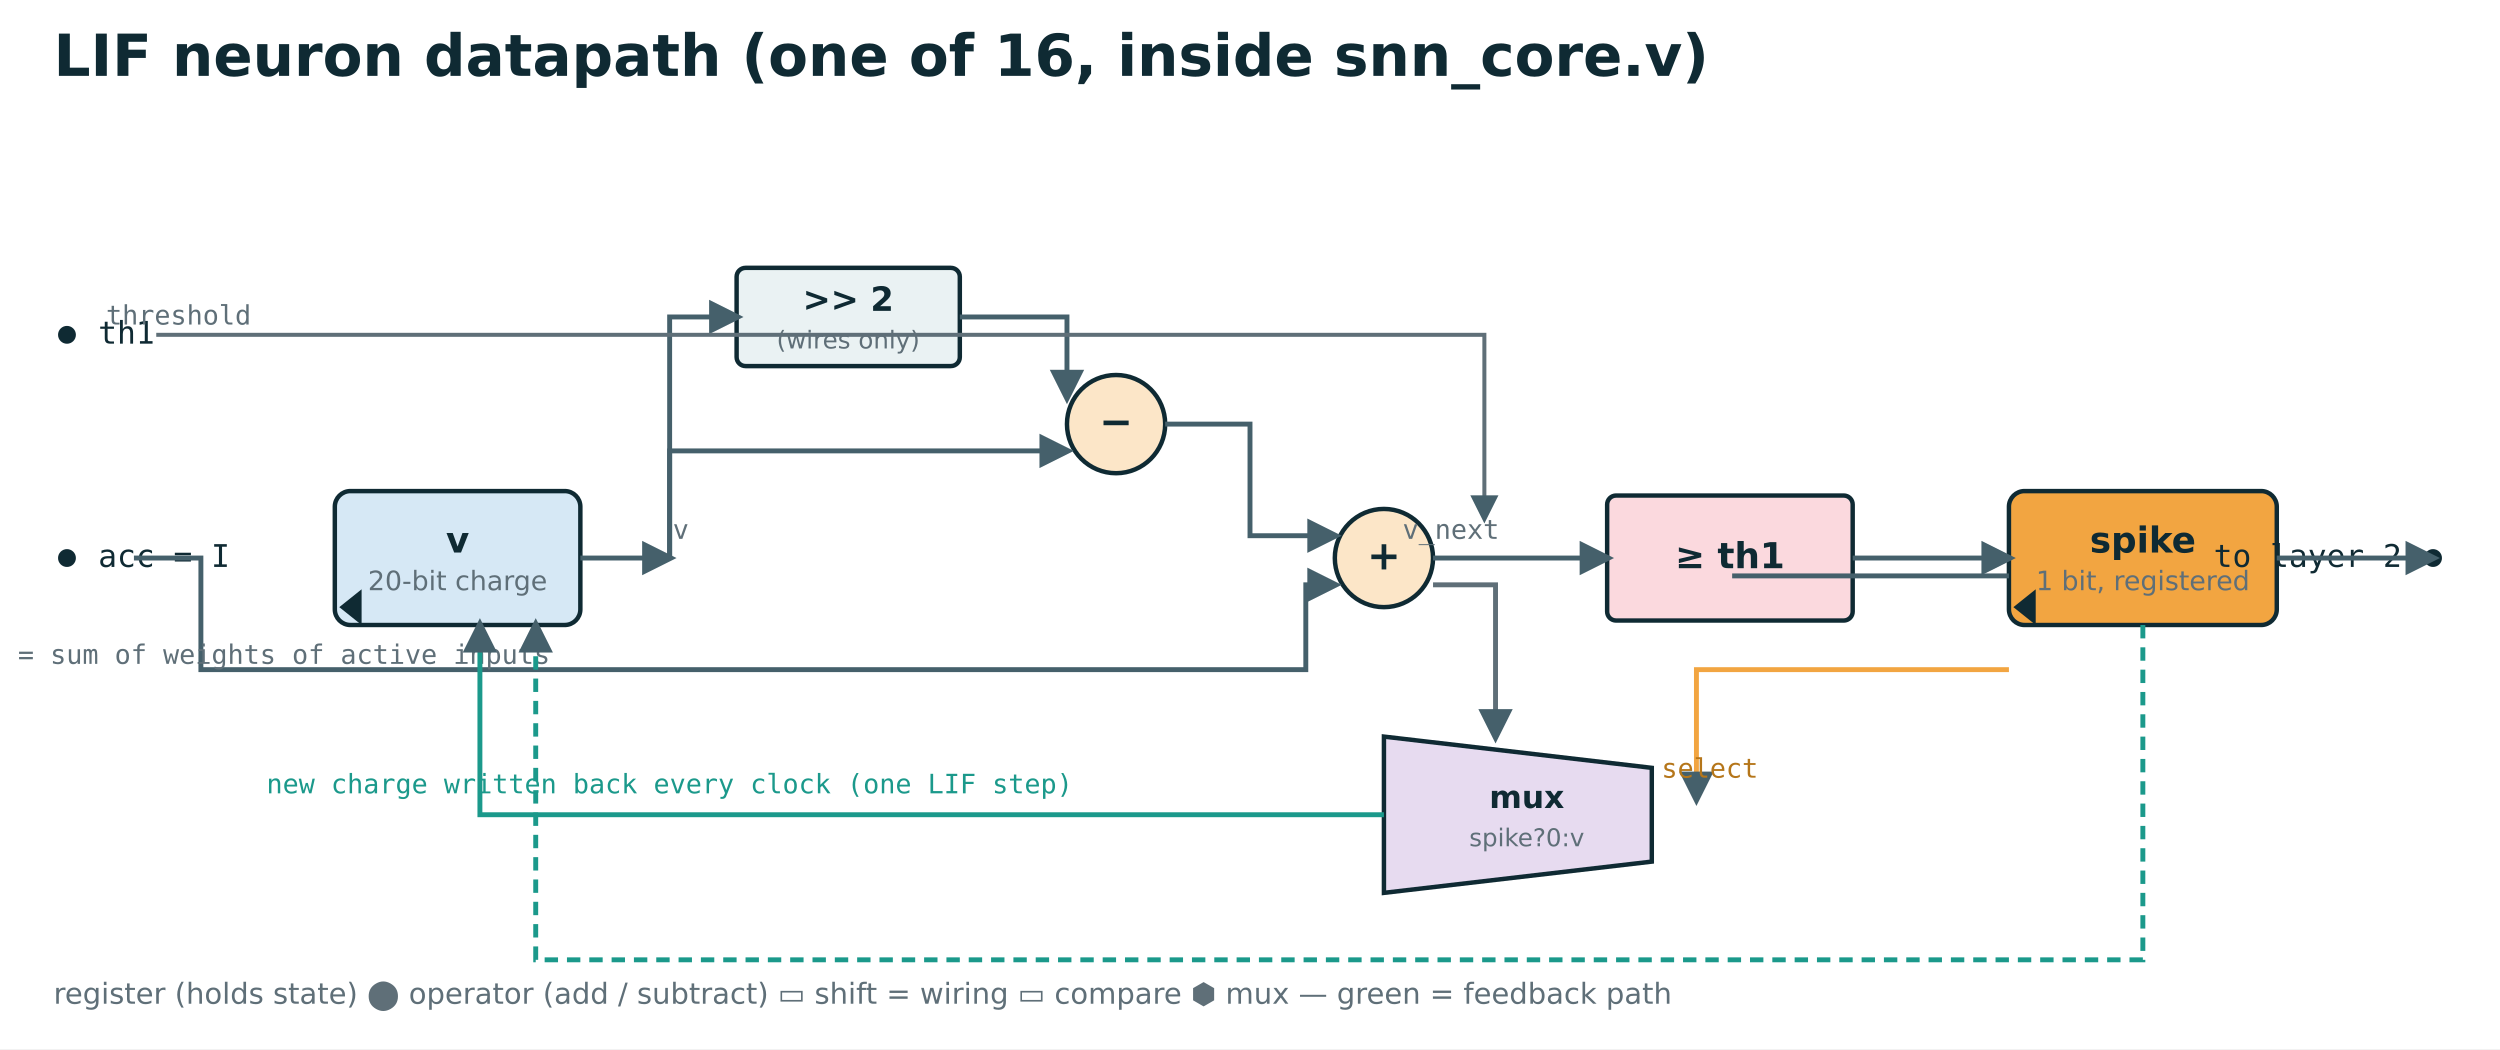
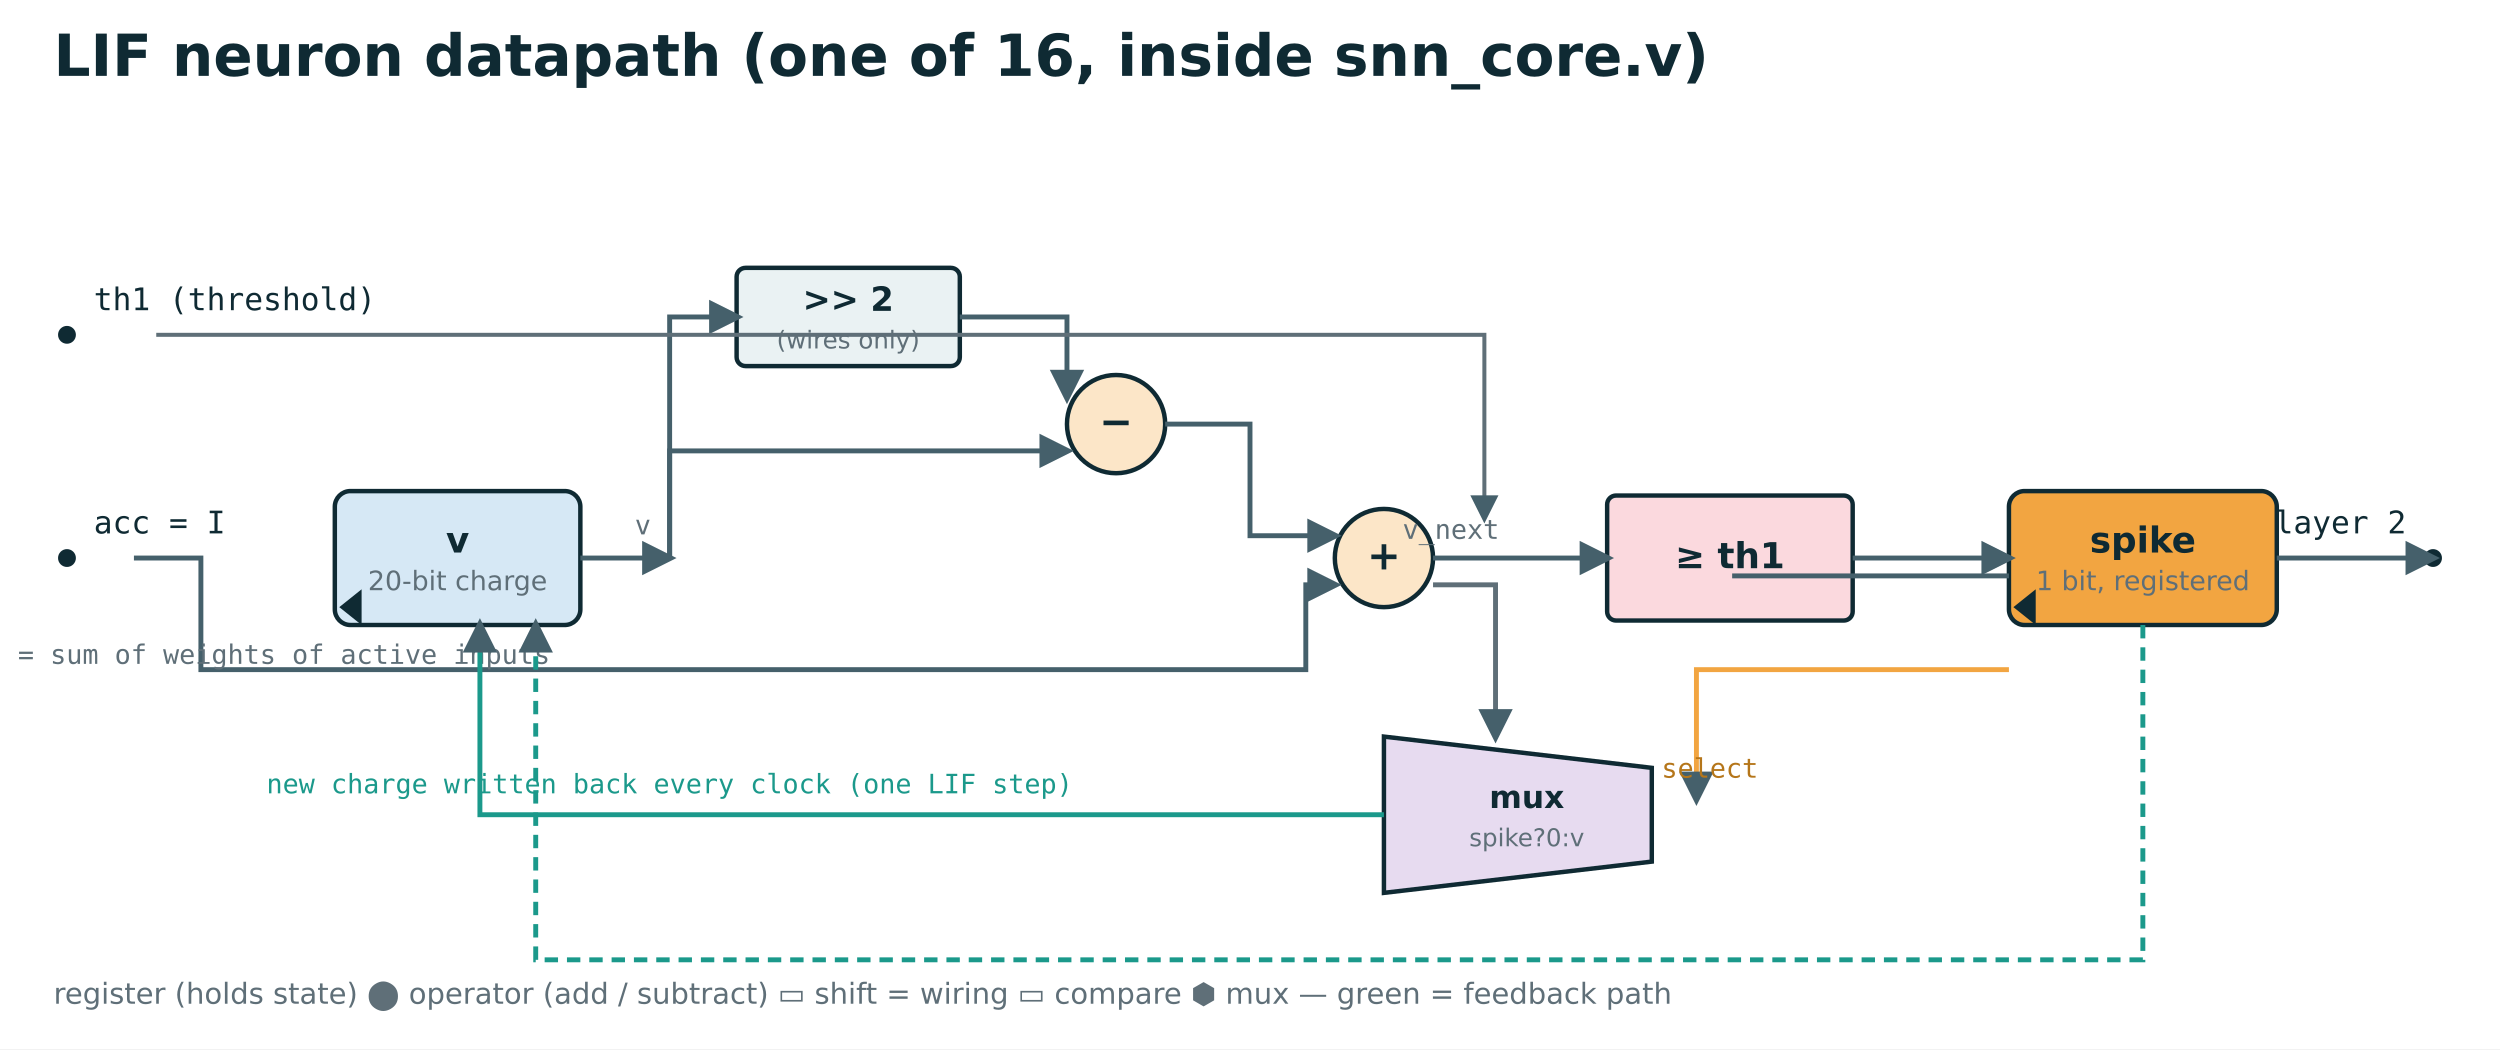
<svg xmlns="http://www.w3.org/2000/svg" viewBox="0 0 1120 470" font-family="DejaVu Sans,Arial,sans-serif">
  <rect width="1120" height="470" fill="white" />
  <defs>
    <marker id="a" viewBox="0 0 10 10" refX="8" refY="5" markerWidth="7" markerHeight="7" orient="auto">
      <path d="M0,0 L10,5 L0,10 z" fill="#45606B" />
    </marker>
  </defs>
  <text x="24" y="34" font-size="26" font-weight="bold" fill="#0F2A33">LIF neuron datapath (one of 16, inside snn_core.v)</text>
  <circle cx="30" cy="250" r="4" fill="#0F2A33" />
-   <text x="44" y="250" font-size="14" fill="#0F2A33" text-anchor="start" dominant-baseline="middle" font-family="DejaVu Sans Mono,monospace">acc = I</text>
+   <text x="42" y="235" font-size="14" fill="#0F2A33" text-anchor="start" dominant-baseline="middle" font-family="DejaVu Sans Mono,monospace">acc = I</text>
  <circle cx="30" cy="150" r="4" fill="#0F2A33" />
-   <text x="44" y="150" font-size="14" fill="#0F2A33" text-anchor="start" dominant-baseline="middle" font-family="DejaVu Sans Mono,monospace">th1</text>
+   <text x="42" y="135" font-size="14" fill="#0F2A33" text-anchor="start" dominant-baseline="middle" font-family="DejaVu Sans Mono,monospace">th1 (threshold)</text>
  <rect x="150" y="220" width="110" height="60" rx="7" fill="#D6E8F5" stroke="#0F2A33" stroke-width="2" />
  <path d="M152,272 l10,-8 l0,16 z" fill="#0F2A33" />
  <text x="205" y="243" font-size="16" fill="#0F2A33" text-anchor="middle" dominant-baseline="middle" font-weight="bold">v</text>
  <text x="205" y="261" font-size="12" fill="#5F6F78" text-anchor="middle" dominant-baseline="middle">20-bit charge</text>
  <rect x="330" y="120" width="100" height="44" rx="4" fill="#EAF2F3" stroke="#0F2A33" stroke-width="2" />
  <text x="380" y="135" font-size="15" fill="#0F2A33" text-anchor="middle" dominant-baseline="middle" font-weight="bold">&gt;&gt; 2</text>
  <text x="380" y="153" font-size="11" fill="#5F6F78" text-anchor="middle" dominant-baseline="middle">(wires only)</text>
  <circle cx="500" cy="190" r="22" fill="#FCE6C8" stroke="#0F2A33" stroke-width="2" />
  <text x="500" y="190" font-size="18" fill="#0F2A33" text-anchor="middle" dominant-baseline="middle" font-weight="bold">−</text>
  <circle cx="620" cy="250" r="22" fill="#FCE6C8" stroke="#0F2A33" stroke-width="2" />
  <text x="620" y="250" font-size="18" fill="#0F2A33" text-anchor="middle" dominant-baseline="middle" font-weight="bold">+</text>
  <rect x="720" y="222" width="110" height="56" rx="4" fill="#FBD9DE" stroke="#0F2A33" stroke-width="2" />
  <text x="775" y="250" font-size="16" fill="#0F2A33" text-anchor="middle" dominant-baseline="middle" font-weight="bold">≥ th1</text>
  <rect x="900" y="220" width="120" height="60" rx="7" fill="#F2A541" stroke="#0F2A33" stroke-width="2" />
  <path d="M902,272 l10,-8 l0,16 z" fill="#0F2A33" />
  <text x="960" y="243" font-size="16" fill="#0F2A33" text-anchor="middle" dominant-baseline="middle" font-weight="bold">spike</text>
  <text x="960" y="261" font-size="12" fill="#5F6F78" text-anchor="middle" dominant-baseline="middle">1 bit, registered</text>
  <path d="M620,330 L740,344 L740,386 L620,400 z" fill="#E7DBF0" stroke="#0F2A33" stroke-width="2" />
  <text x="684" y="358" font-size="14" fill="#0F2A33" text-anchor="middle" dominant-baseline="middle" font-weight="bold">mux</text>
  <text x="684" y="376" font-size="11" fill="#5F6F78" text-anchor="middle" dominant-baseline="middle">spike?0:v</text>
  <circle cx="1090" cy="250" r="4" fill="#0F2A33" />
-   <text x="1076" y="250" font-size="14" fill="#0F2A33" text-anchor="end" dominant-baseline="middle" font-family="DejaVu Sans Mono,monospace">to layer 2</text>
+   <text x="1078" y="235" font-size="14" fill="#0F2A33" text-anchor="end" dominant-baseline="middle" font-family="DejaVu Sans Mono,monospace">layer 2</text>
  <path d="M260,250 L300,250" fill="none" stroke="#45606B" stroke-width="2.2" marker-end="url(#a)" />
  <path d="M300,250 L300,142 L330,142" fill="none" stroke="#45606B" stroke-width="2.2" marker-end="url(#a)" />
  <path d="M430,142 L478,142 L478,178" fill="none" stroke="#45606B" stroke-width="2.2" marker-end="url(#a)" />
  <path d="M300,250 L300,202 L478,202" fill="none" stroke="#45606B" stroke-width="2.2" marker-end="url(#a)" />
-   <text x="305" y="238" font-size="12" fill="#5F6F78" text-anchor="middle" dominant-baseline="middle" font-family="DejaVu Sans Mono,monospace">v</text>
+   <text x="288" y="236" font-size="12" fill="#5F6F78" text-anchor="middle" dominant-baseline="middle" font-family="DejaVu Sans Mono,monospace">v</text>
  <path d="M522,190 L560,190 L560,240 L598,240" fill="none" stroke="#45606B" stroke-width="2.2" marker-end="url(#a)" />
  <path d="M60,250 L90,250 L90,300 L585,300 L585,262 L598,262" fill="none" stroke="#45606B" stroke-width="2.2" marker-end="url(#a)" />
  <text x="120" y="294" font-size="12" fill="#5F6F78" text-anchor="middle" dominant-baseline="middle" font-family="DejaVu Sans Mono,monospace">I = sum of weights of active inputs</text>
  <path d="M642,250 L720,250" fill="none" stroke="#45606B" stroke-width="2.2" marker-end="url(#a)" />
  <text x="650" y="238" font-size="12" fill="#5F6F78" text-anchor="middle" dominant-baseline="middle" font-family="DejaVu Sans Mono,monospace">v_next</text>
  <path d="M830,250 L900,250" fill="none" stroke="#45606B" stroke-width="2.2" marker-end="url(#a)" />
  <path d="M960,280 L960,430 L240,430 L240,280" fill="none" stroke="#1B998B" stroke-width="2.2" stroke-dasharray="6,4" marker-end="url(#a)" />
  <path d="M642,262 L670,262 L670,330" fill="none" stroke="#5F6F78" stroke-width="2.2" marker-end="url(#a)" />
  <path d="M776,258 L900,258" fill="none" stroke="#45606B" stroke-width="2.2" />
  <path d="M900,300 L760,300 L760,358" fill="none" stroke="#F2A541" stroke-width="2.2" marker-end="url(#a)" />
  <text x="766" y="345" font-size="12" fill="#B5761A" text-anchor="middle" dominant-baseline="middle" font-family="DejaVu Sans Mono,monospace">select</text>
  <path d="M620,365 L215,365 L215,280" fill="none" stroke="#1B998B" stroke-width="2.2" marker-end="url(#a)" />
  <text x="300" y="352" font-size="12" fill="#1B998B" text-anchor="middle" dominant-baseline="middle" font-family="DejaVu Sans Mono,monospace">new charge written back every clock (one LIF step)</text>
  <path d="M70,150 L665,150 L665,232" fill="none" stroke="#5F6F78" stroke-width="1.8" marker-end="url(#a)" />
-   <text x="80" y="142" font-size="12" fill="#5F6F78" text-anchor="middle" dominant-baseline="middle" font-family="DejaVu Sans Mono,monospace">threshold</text>
  <path d="M1020,250 L1090,250" fill="none" stroke="#45606B" stroke-width="2.2" marker-end="url(#a)" />
  <text x="24" y="446" font-size="13" fill="#5F6F78" text-anchor="start" dominant-baseline="middle">register (holds state)  ⬤ operator (add / subtract)  ▭ shift = wiring  ▭ compare  ⬢ mux  — green = feedback path</text>
</svg>
